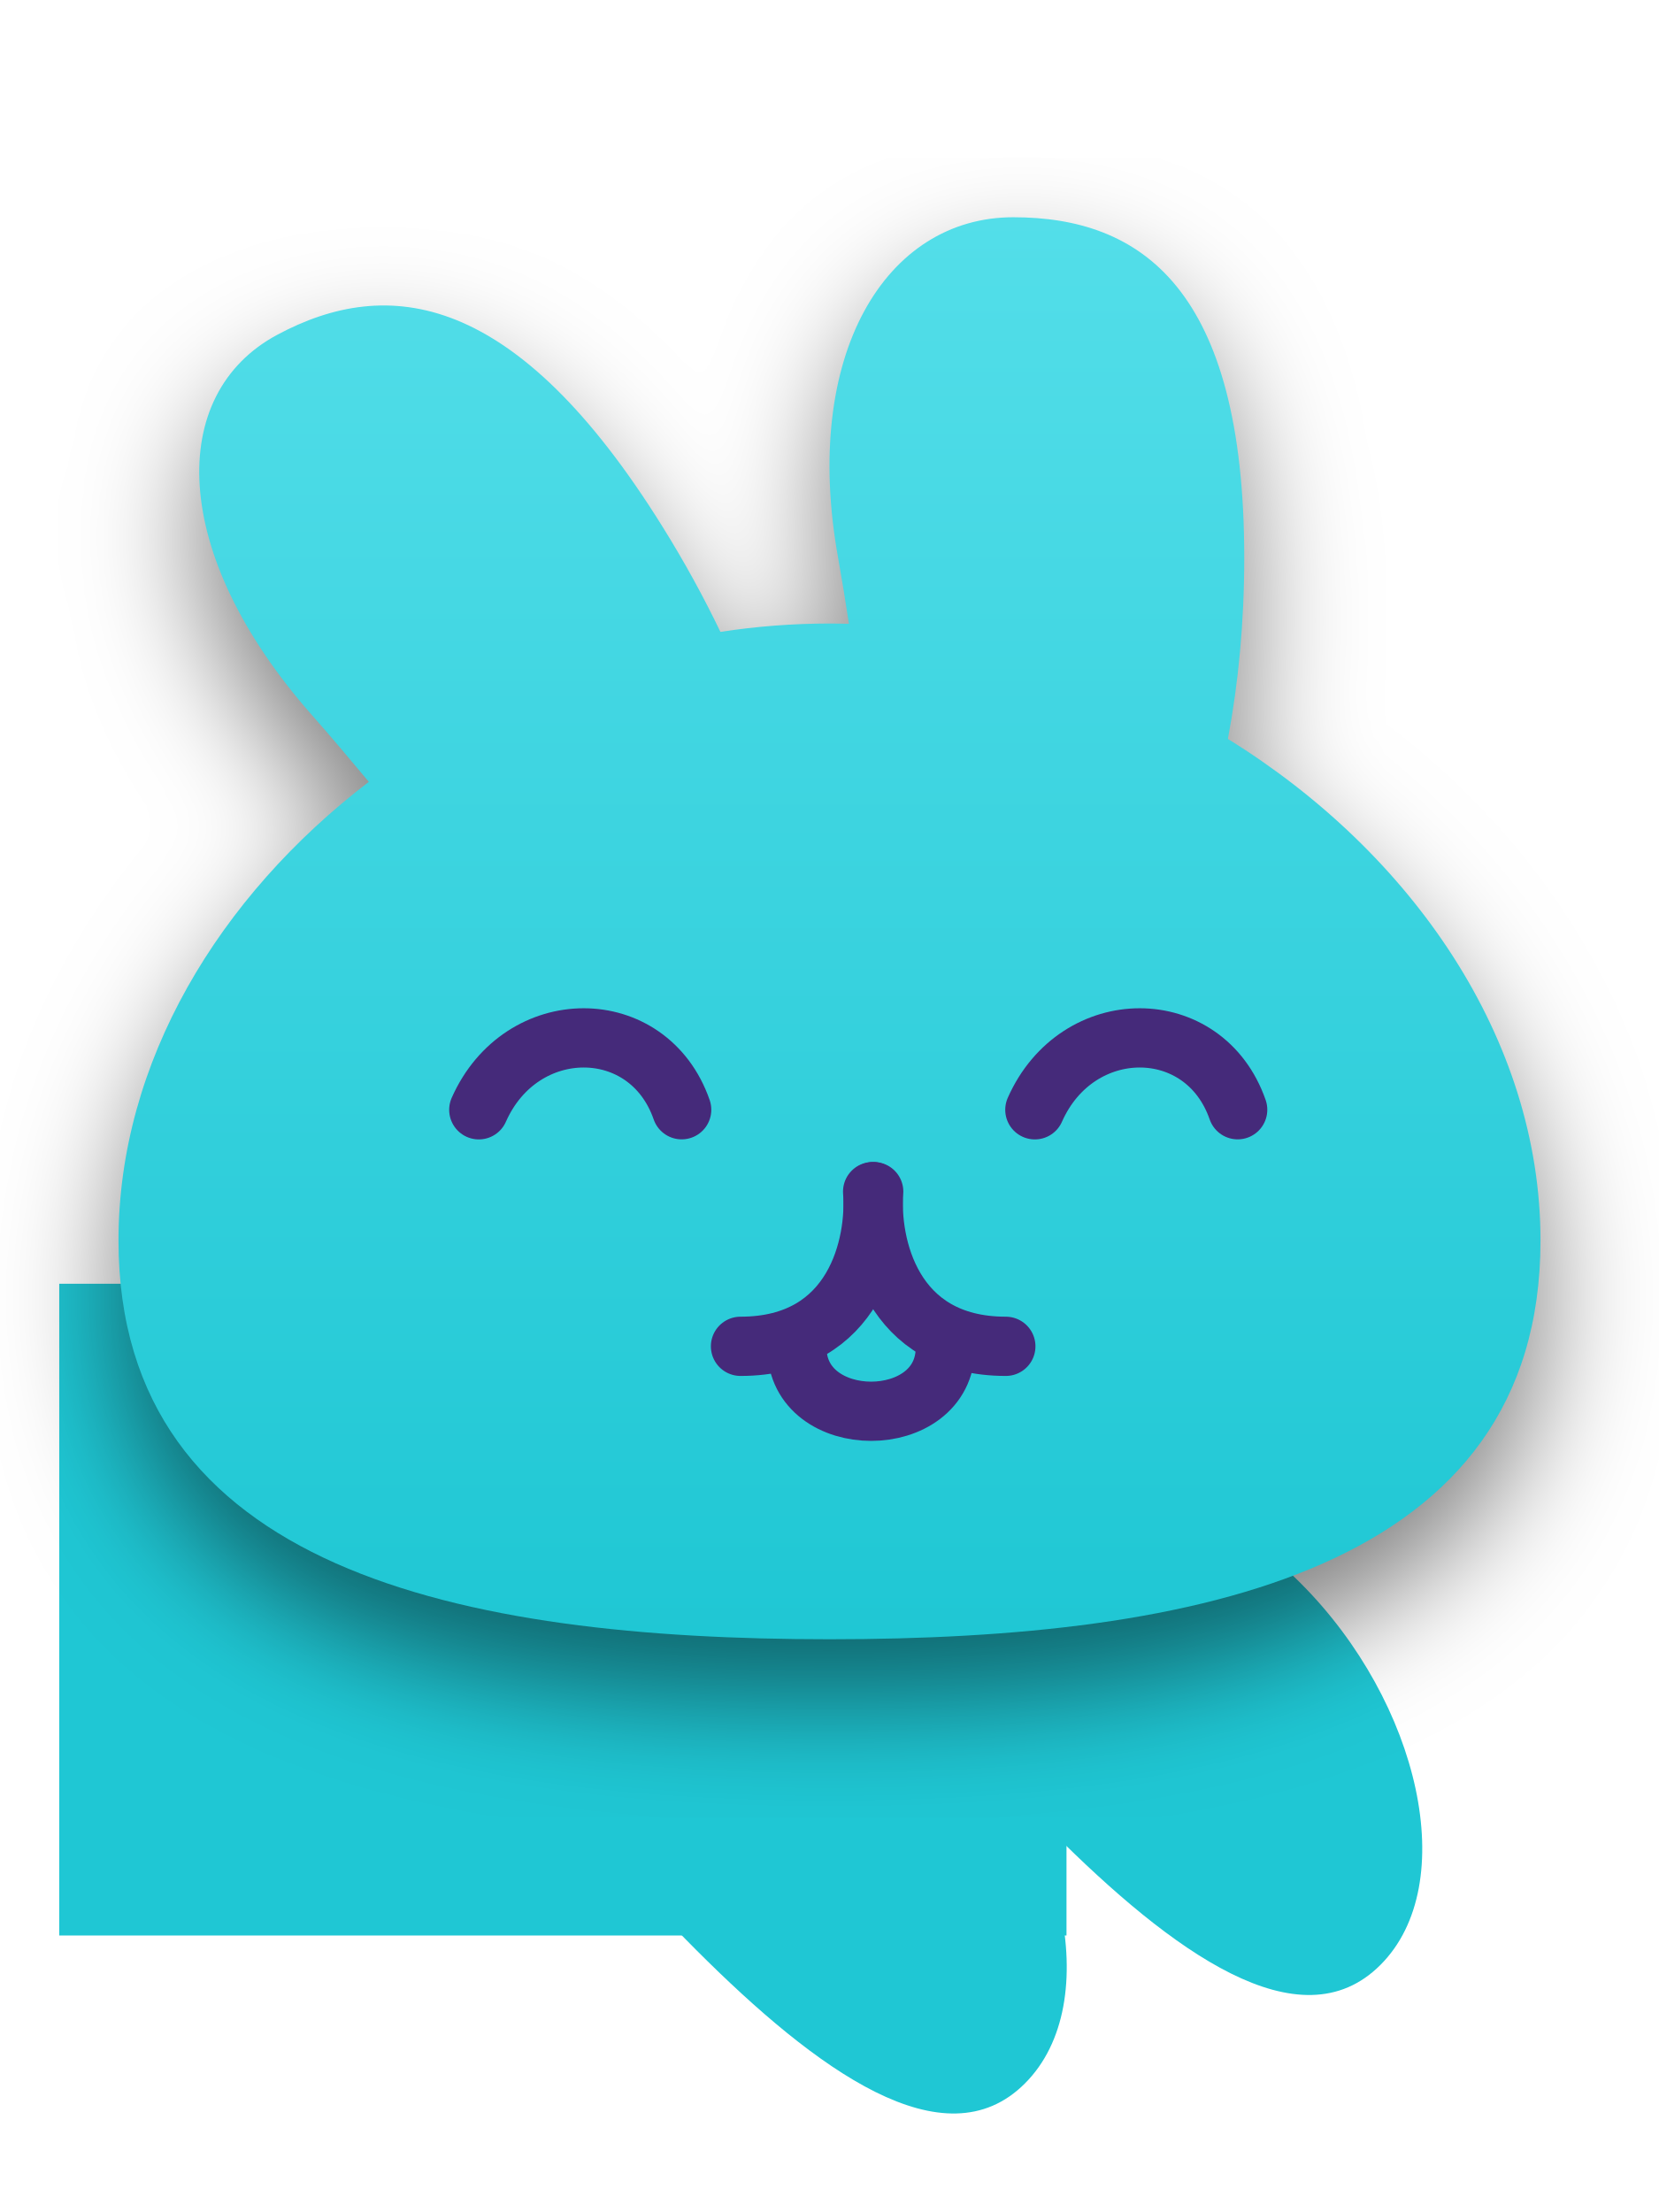
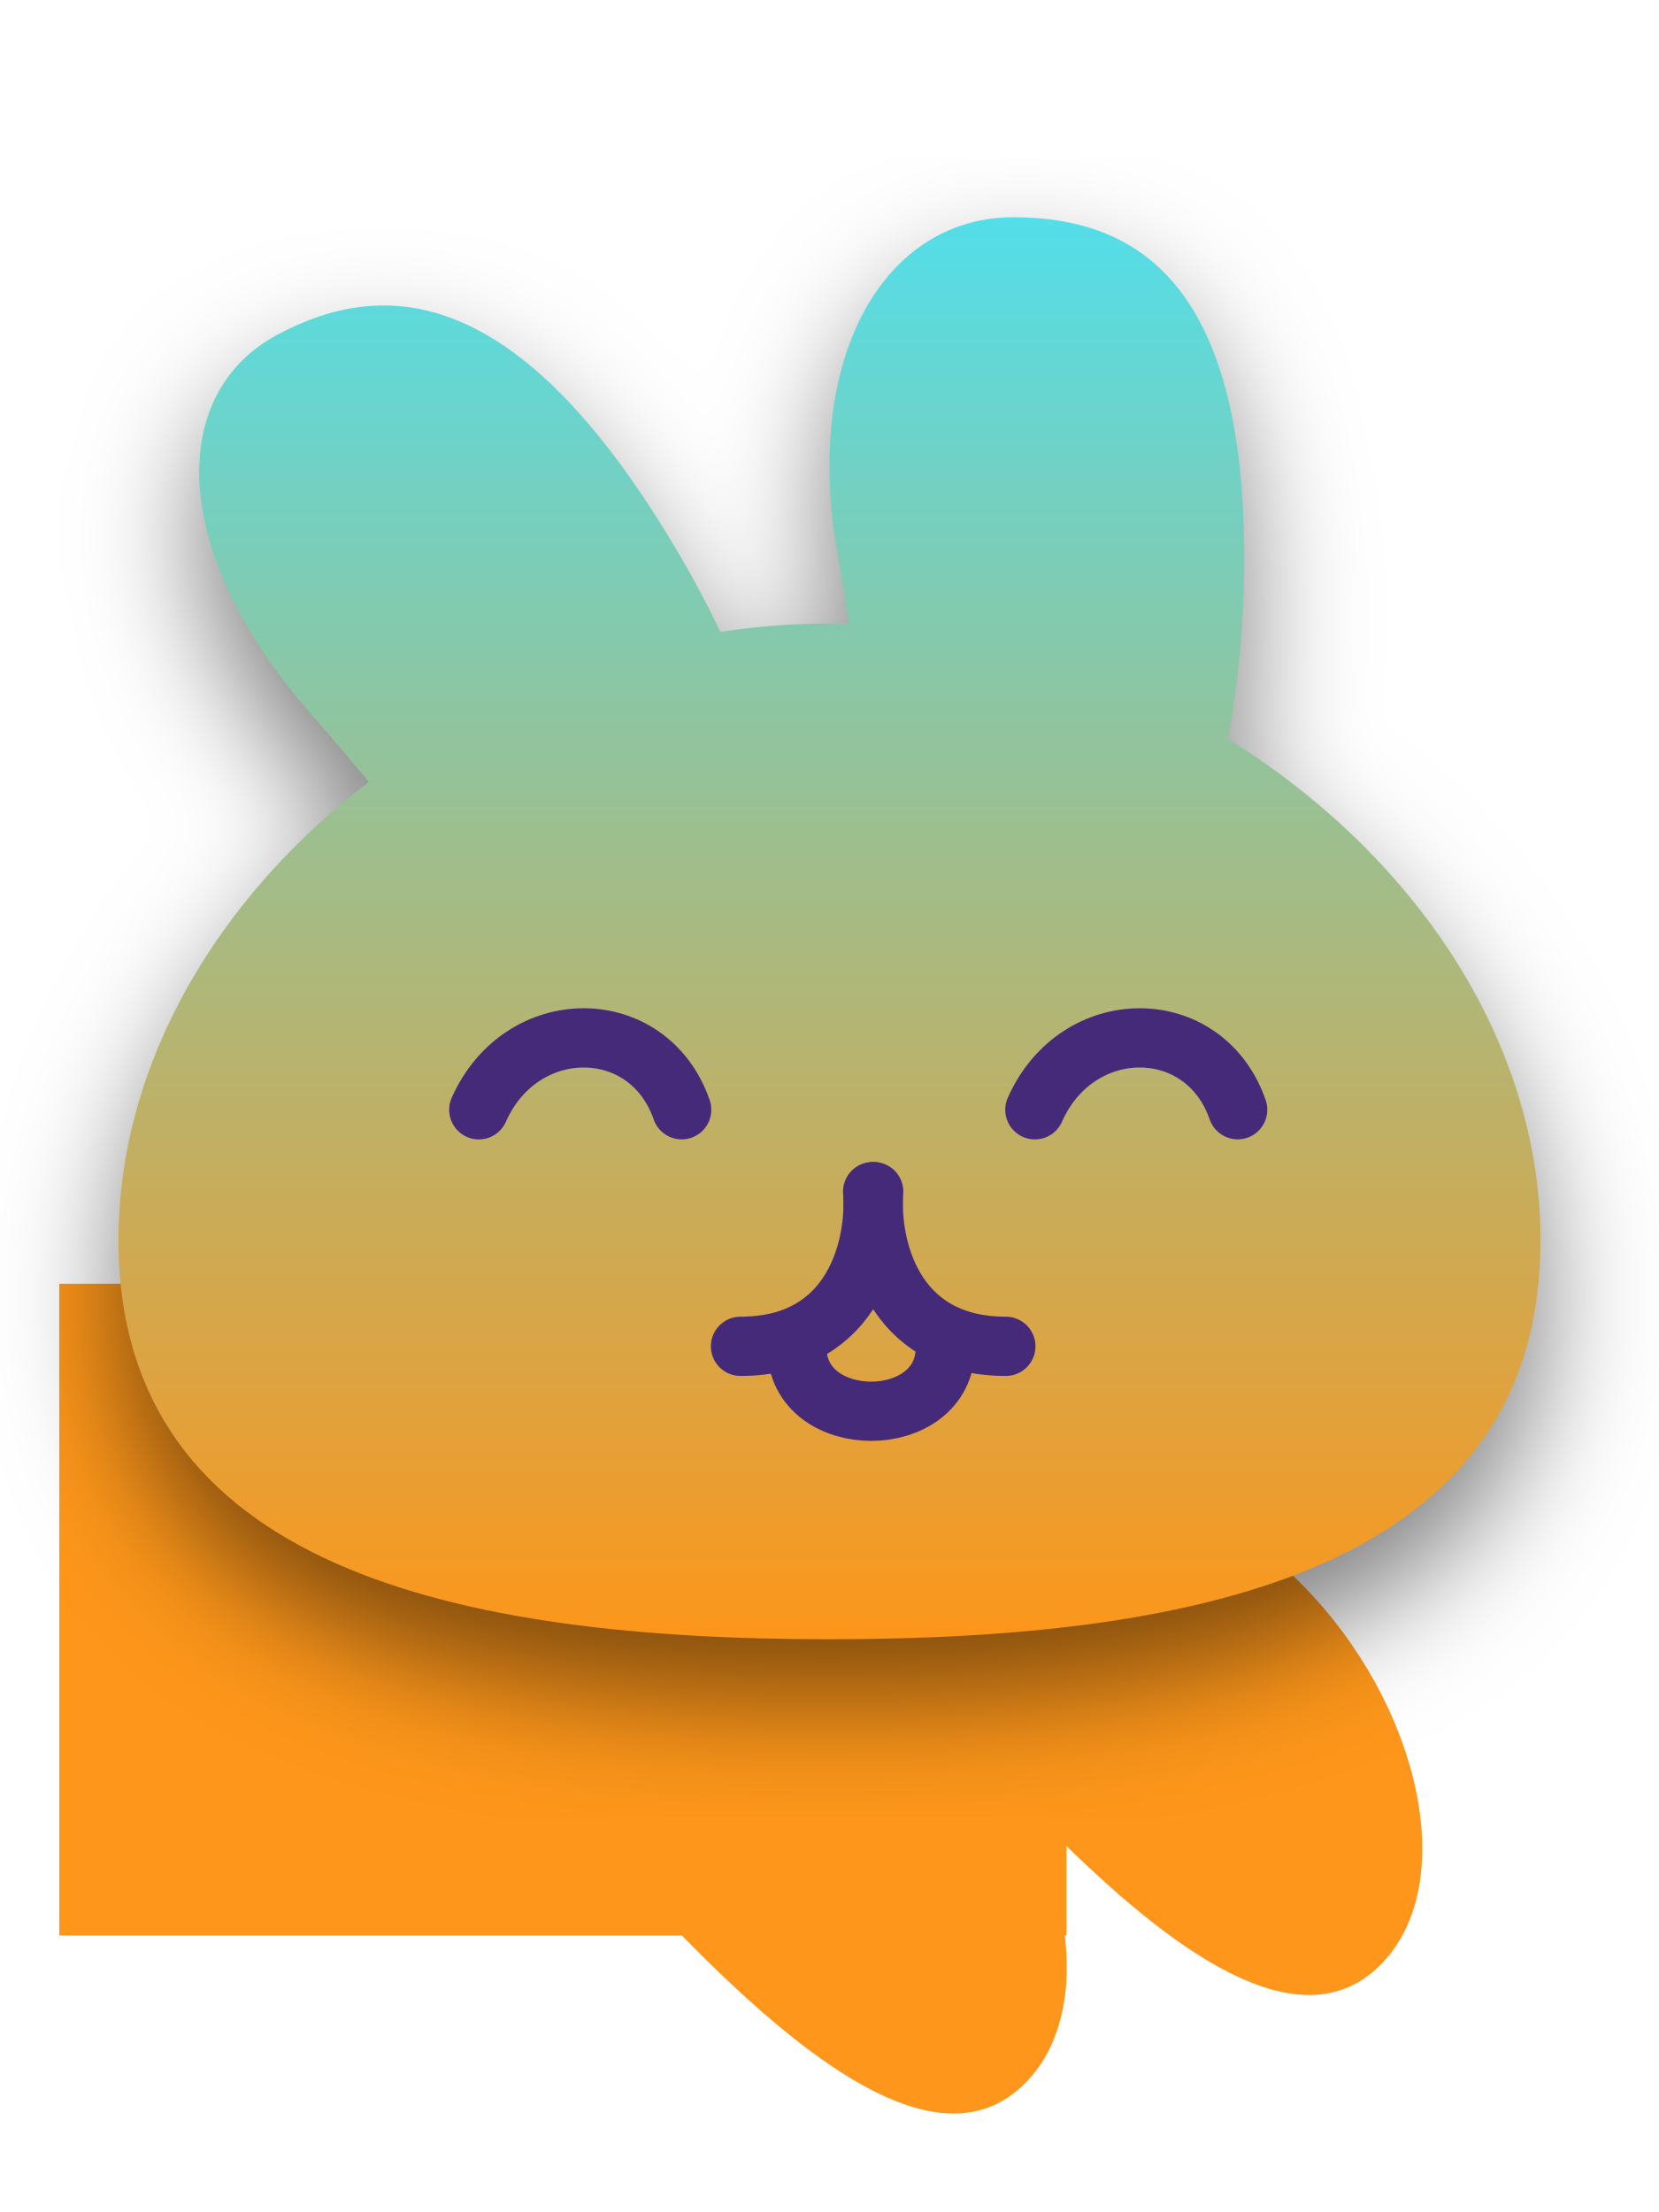
<svg xmlns="http://www.w3.org/2000/svg" width="24" height="32" fill="none" viewBox="0 0 28 32">
-   <rect width="17" height="11" x="1" y="19" fill="#1FC7D4" />
-   <path fill="#1FC7D4" d="M9.507 24.706C8.146 26.067 9.738 28.231 11.755 30.249C13.773 32.267 15.938 33.858 17.298 32.497C18.659 31.137 17.968 28.071 15.951 26.053C13.933 24.036 10.868 23.345 9.507 24.706Z" />
-   <path fill="#1FC7D4" d="M15.507 22.706C14.146 24.067 15.738 26.231 17.756 28.249C19.773 30.267 21.938 31.858 23.298 30.497C24.659 29.137 23.968 26.071 21.951 24.053C19.933 22.036 16.868 21.345 15.507 22.706Z" />
+   <rect width="17" height="11" x="1" y="19" fill="#fd961a" />
+   <path fill="#fd961a" d="M9.507 24.706C8.146 26.067 9.738 28.231 11.755 30.249C13.773 32.267 15.938 33.858 17.298 32.497C18.659 31.137 17.968 28.071 15.951 26.053C13.933 24.036 10.868 23.345 9.507 24.706Z" />
+   <path fill="#fd961a" d="M15.507 22.706C14.146 24.067 15.738 26.231 17.756 28.249C19.773 30.267 21.938 31.858 23.298 30.497C24.659 29.137 23.968 26.071 21.951 24.053C19.933 22.036 16.868 21.345 15.507 22.706Z" />
  <g filter="url(#filter0_d)">
    <path fill="url(#paint0_linear_bunnyhead_max)" fill-rule="evenodd" d="M14.146 6.752C14.21 7.109 14.27 7.481 14.328 7.862C14.219 7.859 14.11 7.857 14 7.857C13.38 7.857 12.765 7.905 12.159 7.998C11.879 7.415 11.555 6.822 11.187 6.231C8.699 2.229 6.538 1.987 4.679 2.984C2.819 3.981 2.856 6.676 5.267 9.405C5.581 9.761 5.901 10.14 6.225 10.529C3.69 12.466 2 15.264 2 18.27C2 23.829 7.785 25 14 25C20.215 25 26 23.829 26 18.27C26 14.866 23.832 11.727 20.724 9.805C20.902 8.86 21 7.83 21 6.752C21 2.196 19.255 1 17.102 1C14.95 1 13.526 3.318 14.146 6.752Z" clip-rule="evenodd" />
  </g>
  <path stroke="#452A7A" stroke-linecap="round" d="M11.505 16.063C10.944 14.446 8.797 14.446 8.081 16.064" />
  <path stroke="#452A7A" stroke-linecap="round" d="M20.889 16.063C20.328 14.446 18.182 14.446 17.466 16.064" />
  <path stroke="#452A7A" stroke-linecap="round" d="M14.728 17.445C14.796 18.315 14.445 20.056 12.498 20.056" />
  <path stroke="#452A7A" stroke-linecap="round" d="M14.746 17.445C14.678 18.315 15.03 20.056 16.976 20.056" />
  <path stroke="#452A7A" stroke-linecap="round" d="M13.45 20.079C13.45 21.51 15.955 21.51 15.955 20.079" />
  <defs>
    <filter id="filter0_d" width="28" height="28" x="0" y="0" color-interpolation-filters="sRGB" filterUnits="userSpaceOnUse">
      <feFlood flood-opacity="0" result="BackgroundImageFix" />
      <feColorMatrix in="SourceAlpha" type="matrix" values="0 0 0 0 0 0 0 0 0 0 0 0 0 0 0 0 0 0 127 0" />
      <feOffset dy="1" />
      <feGaussianBlur stdDeviation="1" />
      <feColorMatrix type="matrix" values="0 0 0 0 0 0 0 0 0 0 0 0 0 0 0 0 0 0 0.5 0" />
      <feBlend in2="BackgroundImageFix" mode="normal" result="effect1_dropShadow" />
      <feBlend in="SourceGraphic" in2="effect1_dropShadow" mode="normal" result="shape" />
    </filter>
    <linearGradient id="paint0_linear_bunnyhead_max" x1="14" x2="14" y1="1" y2="25" gradientUnits="userSpaceOnUse">
      <stop stop-color="#53DEE9" />
-       <stop offset="1" stop-color="#1FC7D4" />
+       <stop offset="1" stop-color="#fd961a" />
    </linearGradient>
  </defs>
</svg>
